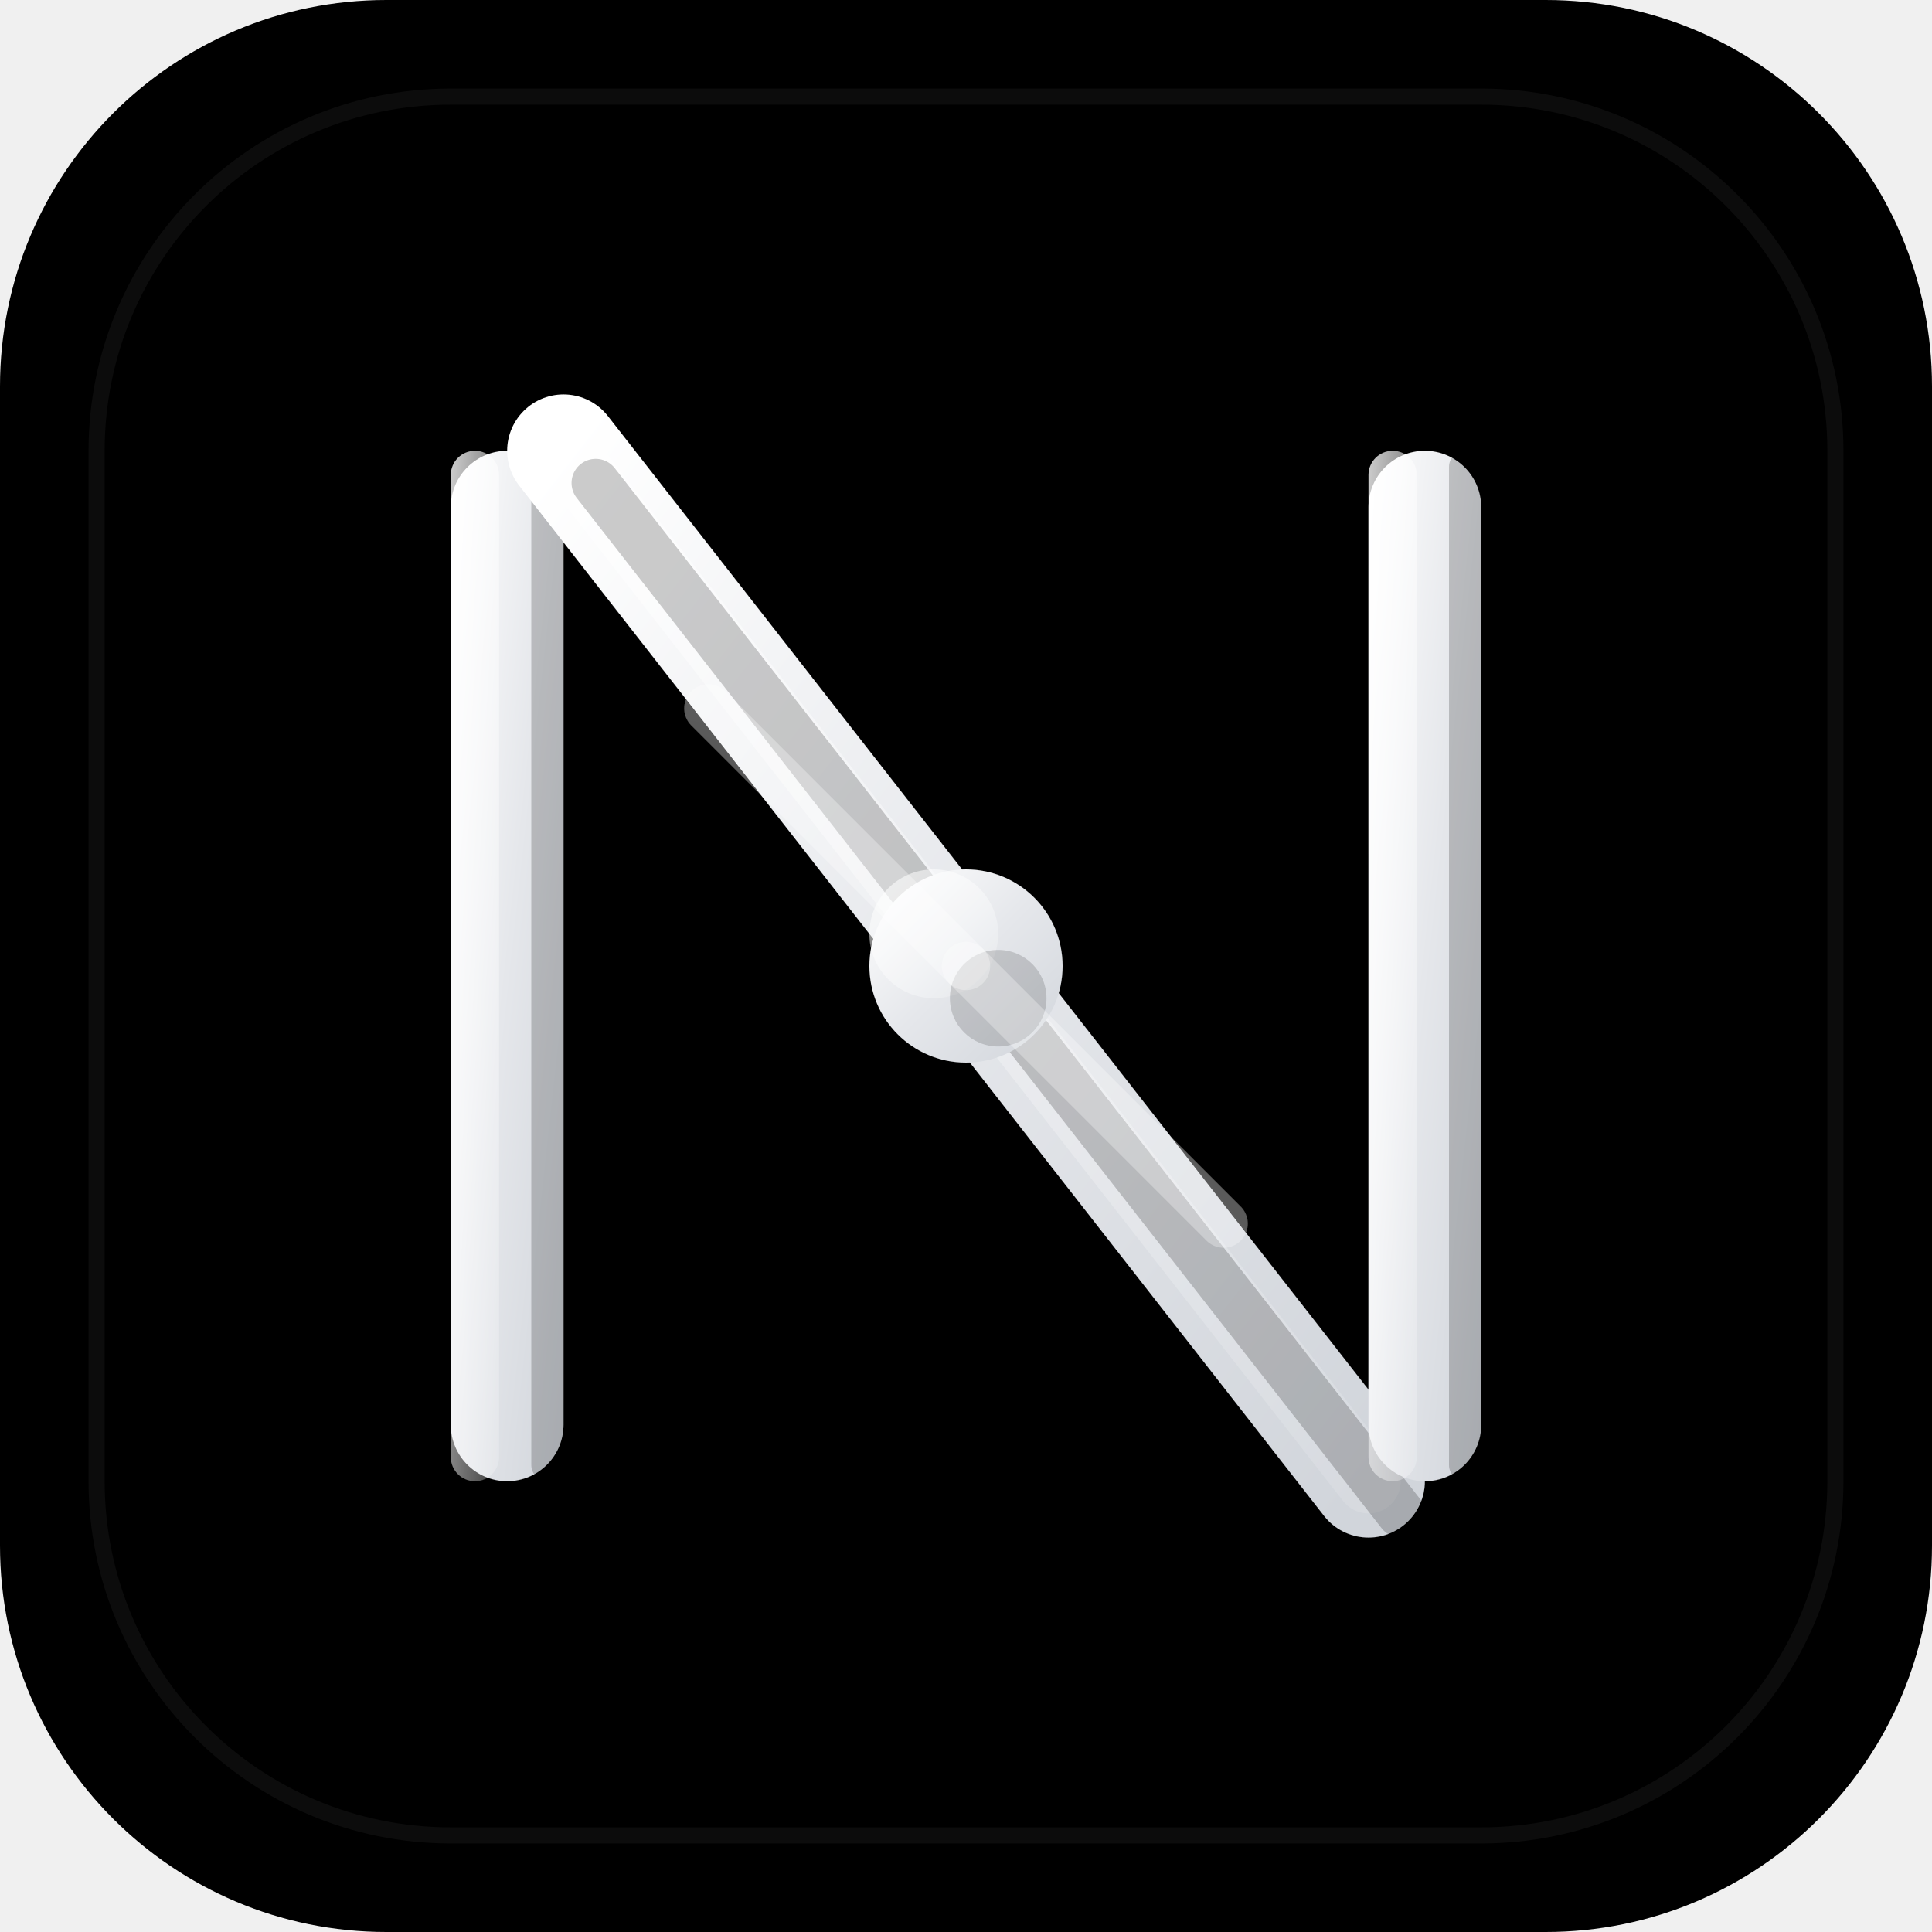
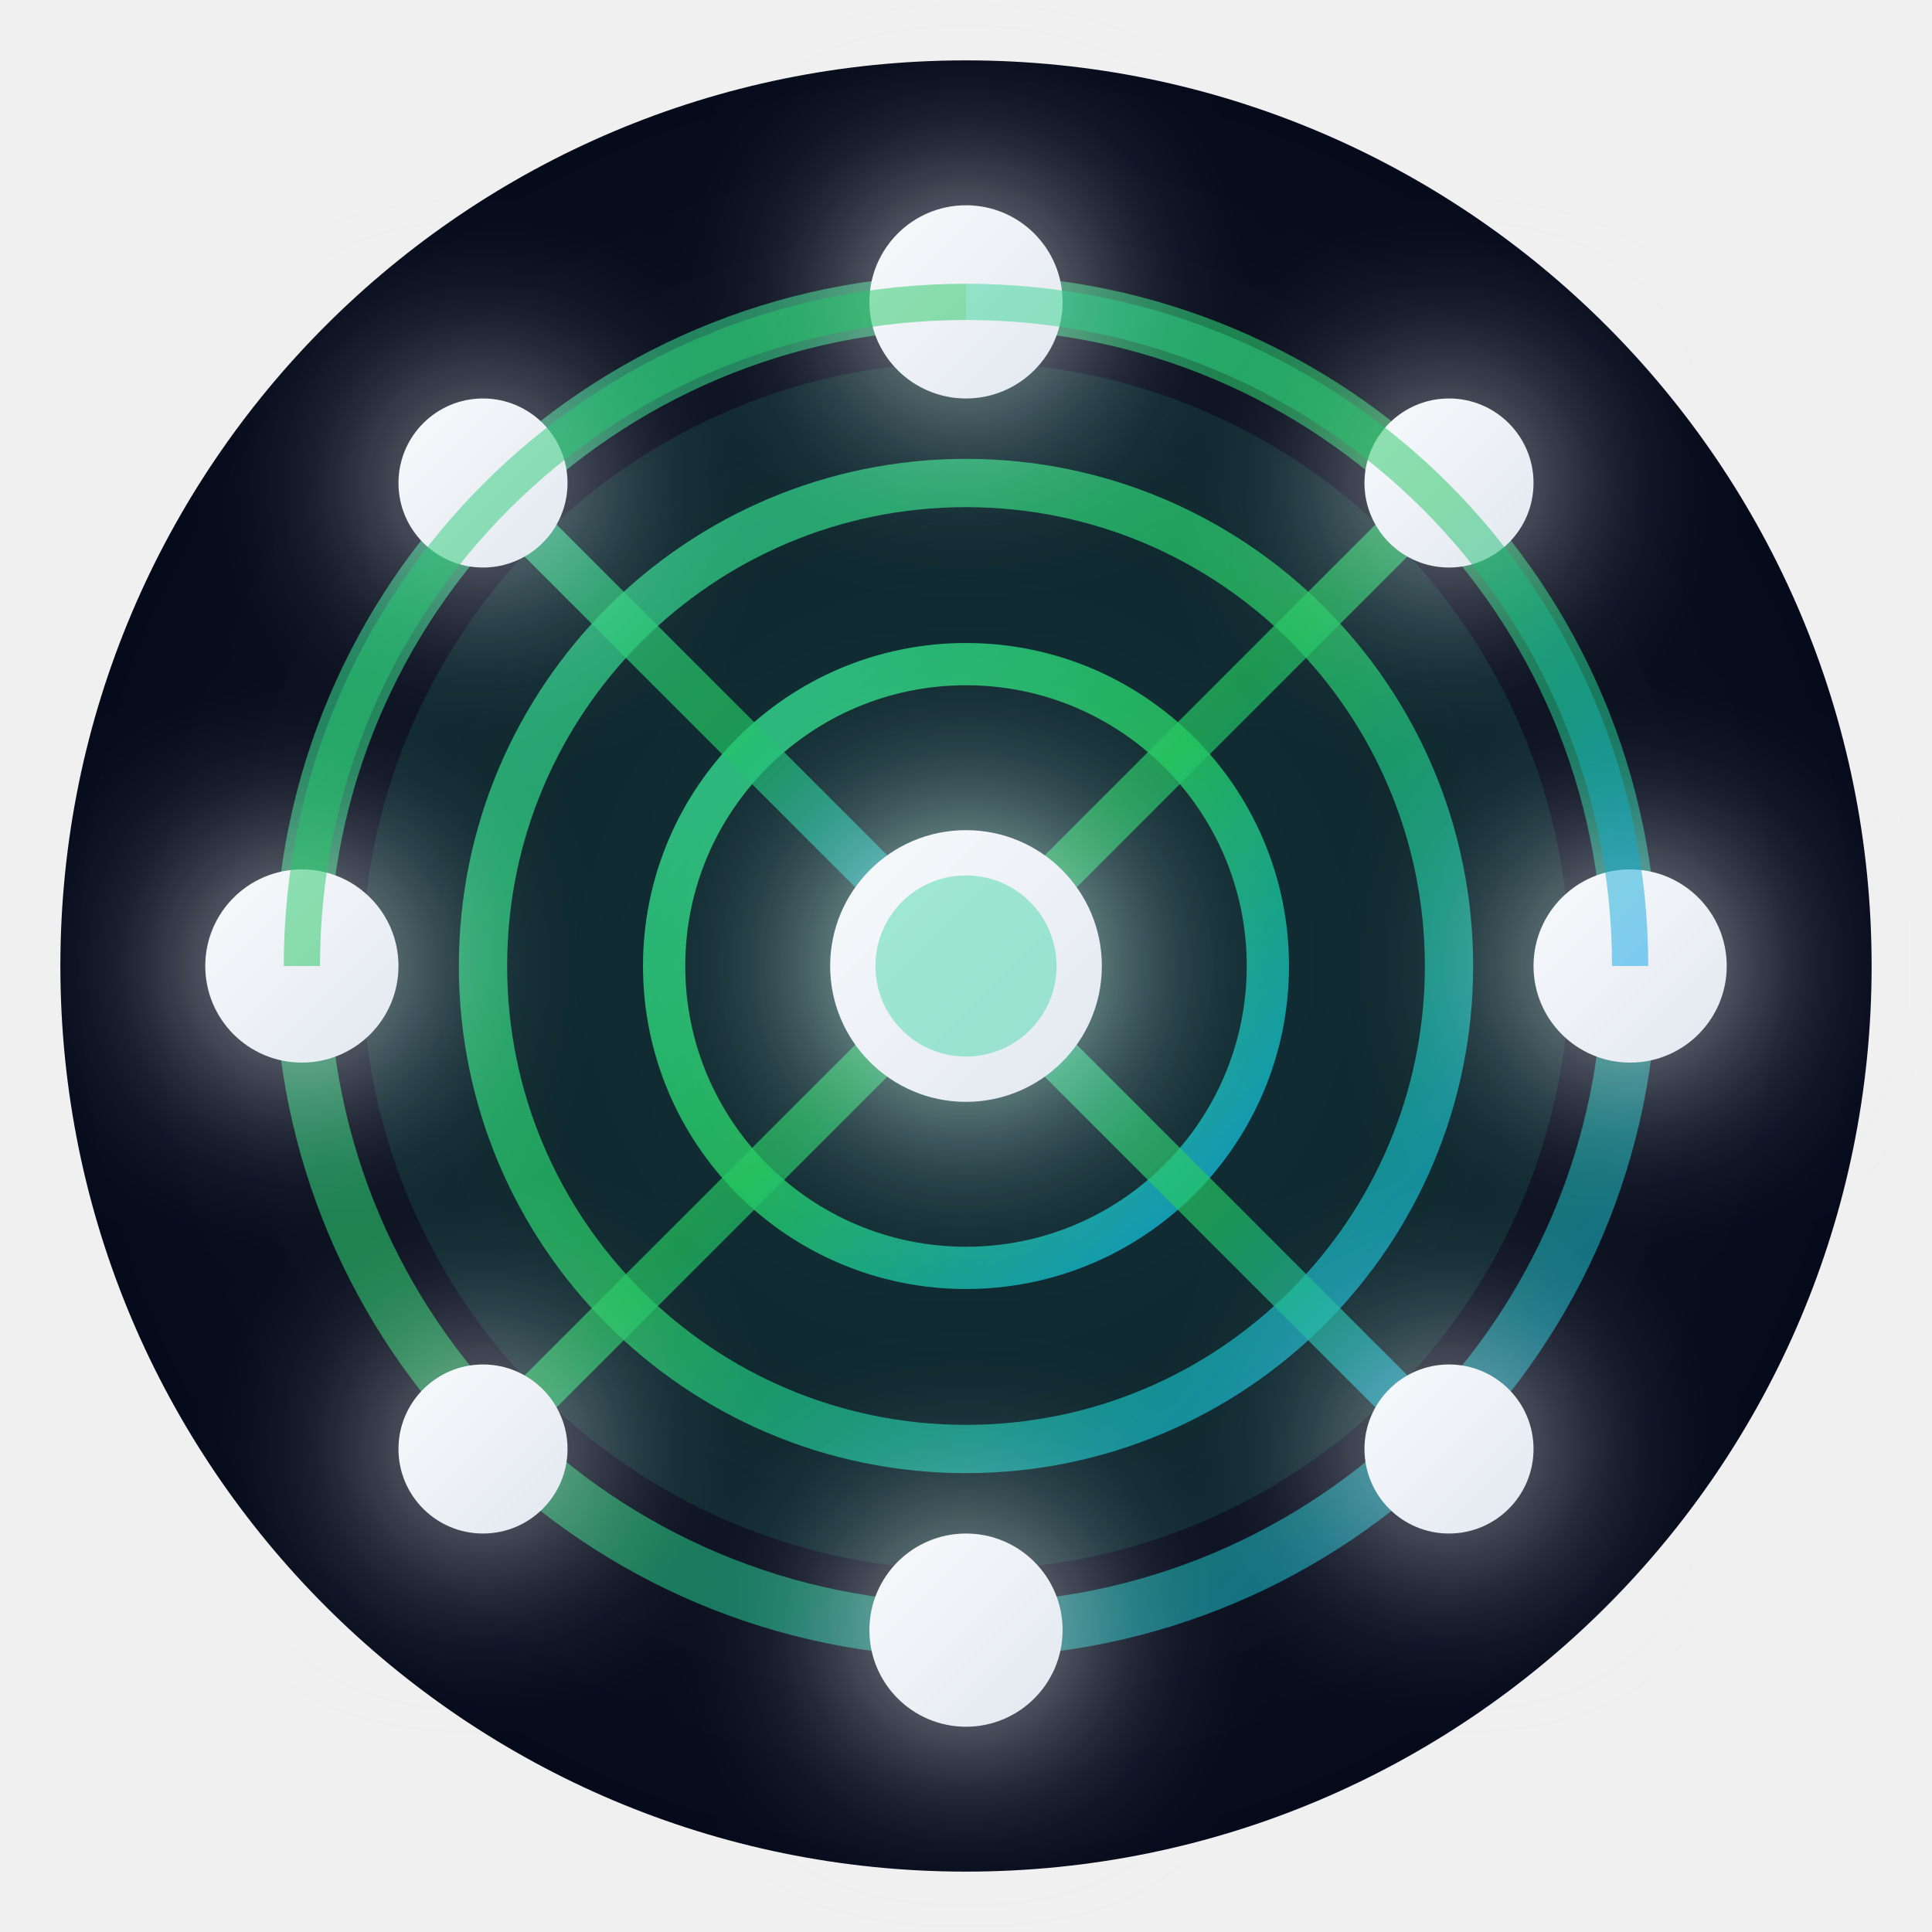
- <svg xmlns="http://www.w3.org/2000/svg" width="60" height="60" viewBox="0 0 60 60">
+ <svg xmlns="http://www.w3.org/2000/svg" width="64" height="64" viewBox="0 0 64 64" fill="none">
  <defs>
-     <linearGradient id="white3D" x1="0%" y1="0%" x2="100%" y2="100%">
-       <stop offset="0%" style="stop-color:#ffffff;stop-opacity:1" />
-       <stop offset="50%" style="stop-color:#e5e7eb;stop-opacity:1" />
-       <stop offset="100%" style="stop-color:#d1d5db;stop-opacity:1" />
+     <radialGradient id="nexus-bg" cx="50%" cy="50%" r="70%">
+       <stop offset="0%" stop-color="#111827" />
+       <stop offset="100%" stop-color="#020617" />
+     </radialGradient>
+     <linearGradient id="nexus-orbit" x1="0%" y1="0%" x2="100%" y2="100%">
+       <stop offset="0%" stop-color="#34D399" />
+       <stop offset="50%" stop-color="#22C55E" />
+       <stop offset="100%" stop-color="#0EA5E9" />
    </linearGradient>
-     <linearGradient id="shadowGrad" x1="0%" y1="0%" x2="100%" y2="100%">
-       <stop offset="0%" style="stop-color:#000000;stop-opacity:0.3" />
-       <stop offset="100%" style="stop-color:#000000;stop-opacity:0.1" />
+     <linearGradient id="nexus-node" x1="0%" y1="0%" x2="100%" y2="100%">
+       <stop offset="0%" stop-color="#F8FAFC" />
+       <stop offset="100%" stop-color="#E2E8F0" />
    </linearGradient>
-     <linearGradient id="highlightGrad" x1="0%" y1="0%" x2="100%" y2="100%">
-       <stop offset="0%" style="stop-color:#ffffff;stop-opacity:0.8" />
-       <stop offset="100%" style="stop-color:#ffffff;stop-opacity:0.2" />
-     </linearGradient>
-     <filter id="dropshadow" x="-50%" y="-50%" width="200%" height="200%">
-       <feGaussianBlur in="SourceAlpha" stdDeviation="2" />
-       <feOffset dx="2" dy="2" result="offsetblur" />
-       <feComponentTransfer>
-         <feFuncA type="linear" slope="0.3" />
-       </feComponentTransfer>
+     <filter id="nexus-glow" x="-50%" y="-50%" width="200%" height="200%">
+       <feGaussianBlur in="SourceGraphic" stdDeviation="3" result="blur" />
      <feMerge>
-         <feMergeNode />
+         <feMergeNode in="blur" />
        <feMergeNode in="SourceGraphic" />
      </feMerge>
    </filter>
-     <filter id="innerShadow">
-       <feGaussianBlur in="SourceAlpha" stdDeviation="1" />
-       <feOffset dx="1" dy="1" />
-       <feComponentTransfer>
-         <feFuncA type="linear" slope="-0.5" />
-       </feComponentTransfer>
-       <feComposite in="SourceGraphic" operator="arithmetic" k2="-1" k3="1" />
-     </filter>
  </defs>
-   <rect width="60" height="60" rx="12" fill="#000000" />
-   <rect x="2" y="2" width="56" height="56" rx="10" fill="url(#shadowGrad)" />
-   <g id="nexus-logo" filter="url(#dropshadow)">
-     <rect x="14" y="14" width="3.5" height="32" rx="1.75" fill="url(#white3D)" />
-     <rect x="14" y="14" width="1.5" height="32" rx="0.75" fill="url(#highlightGrad)" />
-     <rect x="16.5" y="14" width="1" height="32" rx="0.5" fill="#000000" opacity="0.2" />
-     <path d="M 17.5 14 L 42.5 46" stroke="url(#white3D)" stroke-width="3.5" stroke-linecap="round" fill="none" />
-     <path d="M 17.5 14 L 42.5 46" stroke="url(#highlightGrad)" stroke-width="2" stroke-linecap="round" fill="none" opacity="0.6" />
-     <path d="M 18.5 15 L 43.5 47" stroke="#000000" stroke-width="1.5" stroke-linecap="round" fill="none" opacity="0.2" />
-     <rect x="42.5" y="14" width="3.5" height="32" rx="1.75" fill="url(#white3D)" />
-     <rect x="42.5" y="14" width="1.5" height="32" rx="0.75" fill="url(#highlightGrad)" />
-     <rect x="45" y="14" width="1" height="32" rx="0.5" fill="#000000" opacity="0.2" />
-     <circle cx="30" cy="30" r="3" fill="url(#white3D)" />
-     <circle cx="29" cy="29" r="2" fill="url(#highlightGrad)" opacity="0.8" />
-     <circle cx="31" cy="31" r="1.5" fill="#000000" opacity="0.15" />
-     <line x1="30" y1="30" x2="22" y2="22" stroke="white" stroke-width="1.5" opacity="0.3" stroke-linecap="round" />
-     <line x1="30" y1="30" x2="38" y2="38" stroke="white" stroke-width="1.5" opacity="0.3" stroke-linecap="round" />
+   <circle cx="32" cy="32" r="30" fill="url(#nexus-bg)" />
+   <circle cx="32" cy="32" r="20" fill="rgba(34,211,153,0.12)" />
+   <ellipse cx="32" cy="32" rx="22" ry="22" fill="none" stroke="url(#nexus-orbit)" stroke-width="1.8" opacity="0.6" />
+   <ellipse cx="32" cy="32" rx="16" ry="16" fill="none" stroke="url(#nexus-orbit)" stroke-width="1.6" opacity="0.75" />
+   <ellipse cx="32" cy="32" rx="10" ry="10" fill="none" stroke="url(#nexus-orbit)" stroke-width="1.4" opacity="0.85" />
+   <g stroke="url(#nexus-orbit)" stroke-width="1.5" opacity="0.7" stroke-linecap="round">
+     <line x1="32" y1="32" x2="32" y2="10" />
+     <line x1="32" y1="32" x2="54" y2="32" />
+     <line x1="32" y1="32" x2="32" y2="54" />
+     <line x1="32" y1="32" x2="10" y2="32" />
+     <line x1="32" y1="32" x2="48" y2="16" />
+     <line x1="32" y1="32" x2="48" y2="48" />
+     <line x1="32" y1="32" x2="16" y2="48" />
+     <line x1="32" y1="32" x2="16" y2="16" />
  </g>
-   <rect x="3" y="3" width="54" height="54" rx="11" fill="none" stroke="#ffffff" stroke-width="0.5" opacity="0.05" />
+   <g filter="url(#nexus-glow)">
+     <circle cx="32" cy="32" r="4.5" fill="url(#nexus-node)" />
+     <circle cx="32" cy="32" r="3" fill="rgba(34,211,153,0.4)" />
+     <circle cx="32" cy="10" r="3.2" fill="url(#nexus-node)" />
+     <circle cx="54" cy="32" r="3.2" fill="url(#nexus-node)" />
+     <circle cx="32" cy="54" r="3.2" fill="url(#nexus-node)" />
+     <circle cx="10" cy="32" r="3.2" fill="url(#nexus-node)" />
+     <circle cx="48" cy="16" r="2.8" fill="url(#nexus-node)" />
+     <circle cx="48" cy="48" r="2.8" fill="url(#nexus-node)" />
+     <circle cx="16" cy="48" r="2.8" fill="url(#nexus-node)" />
+     <circle cx="16" cy="16" r="2.8" fill="url(#nexus-node)" />
+   </g>
+   <path d="M 10 32 A 22 22 0 0 1 32 10" fill="none" stroke="url(#nexus-orbit)" stroke-width="1.2" opacity="0.5" />
+   <path d="M 32 10 A 22 22 0 0 1 54 32" fill="none" stroke="url(#nexus-orbit)" stroke-width="1.2" opacity="0.5" />
</svg>
